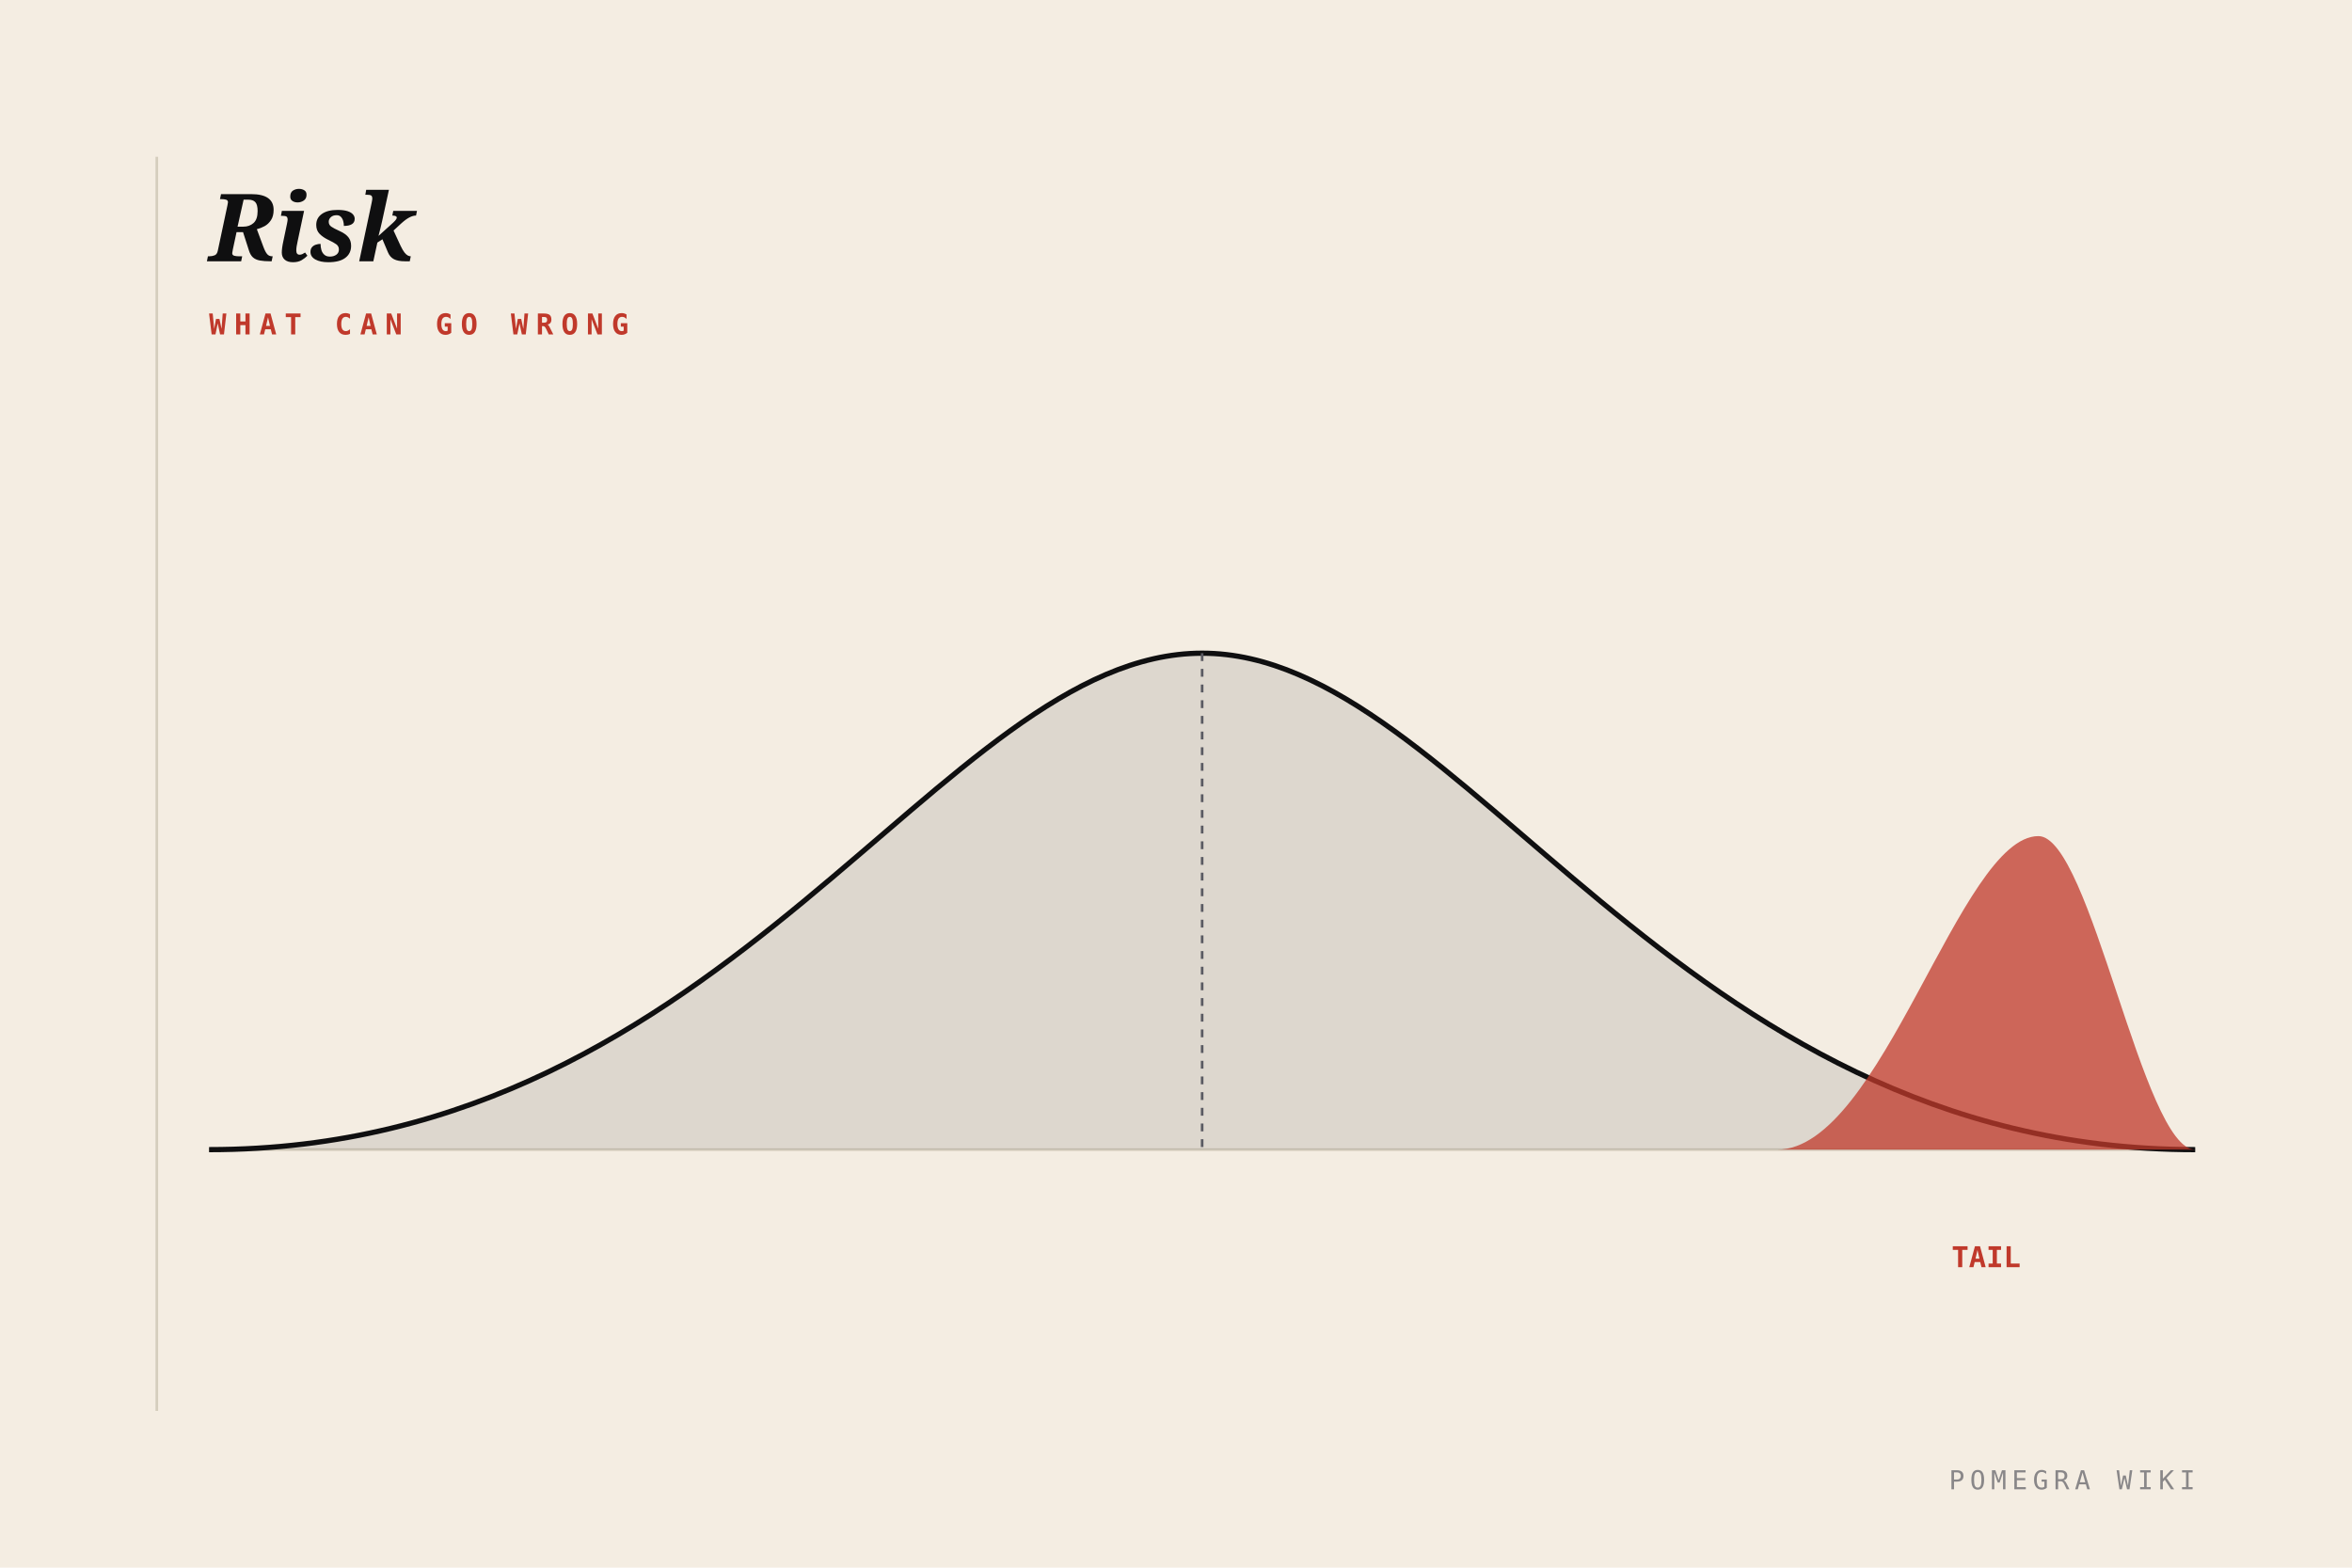
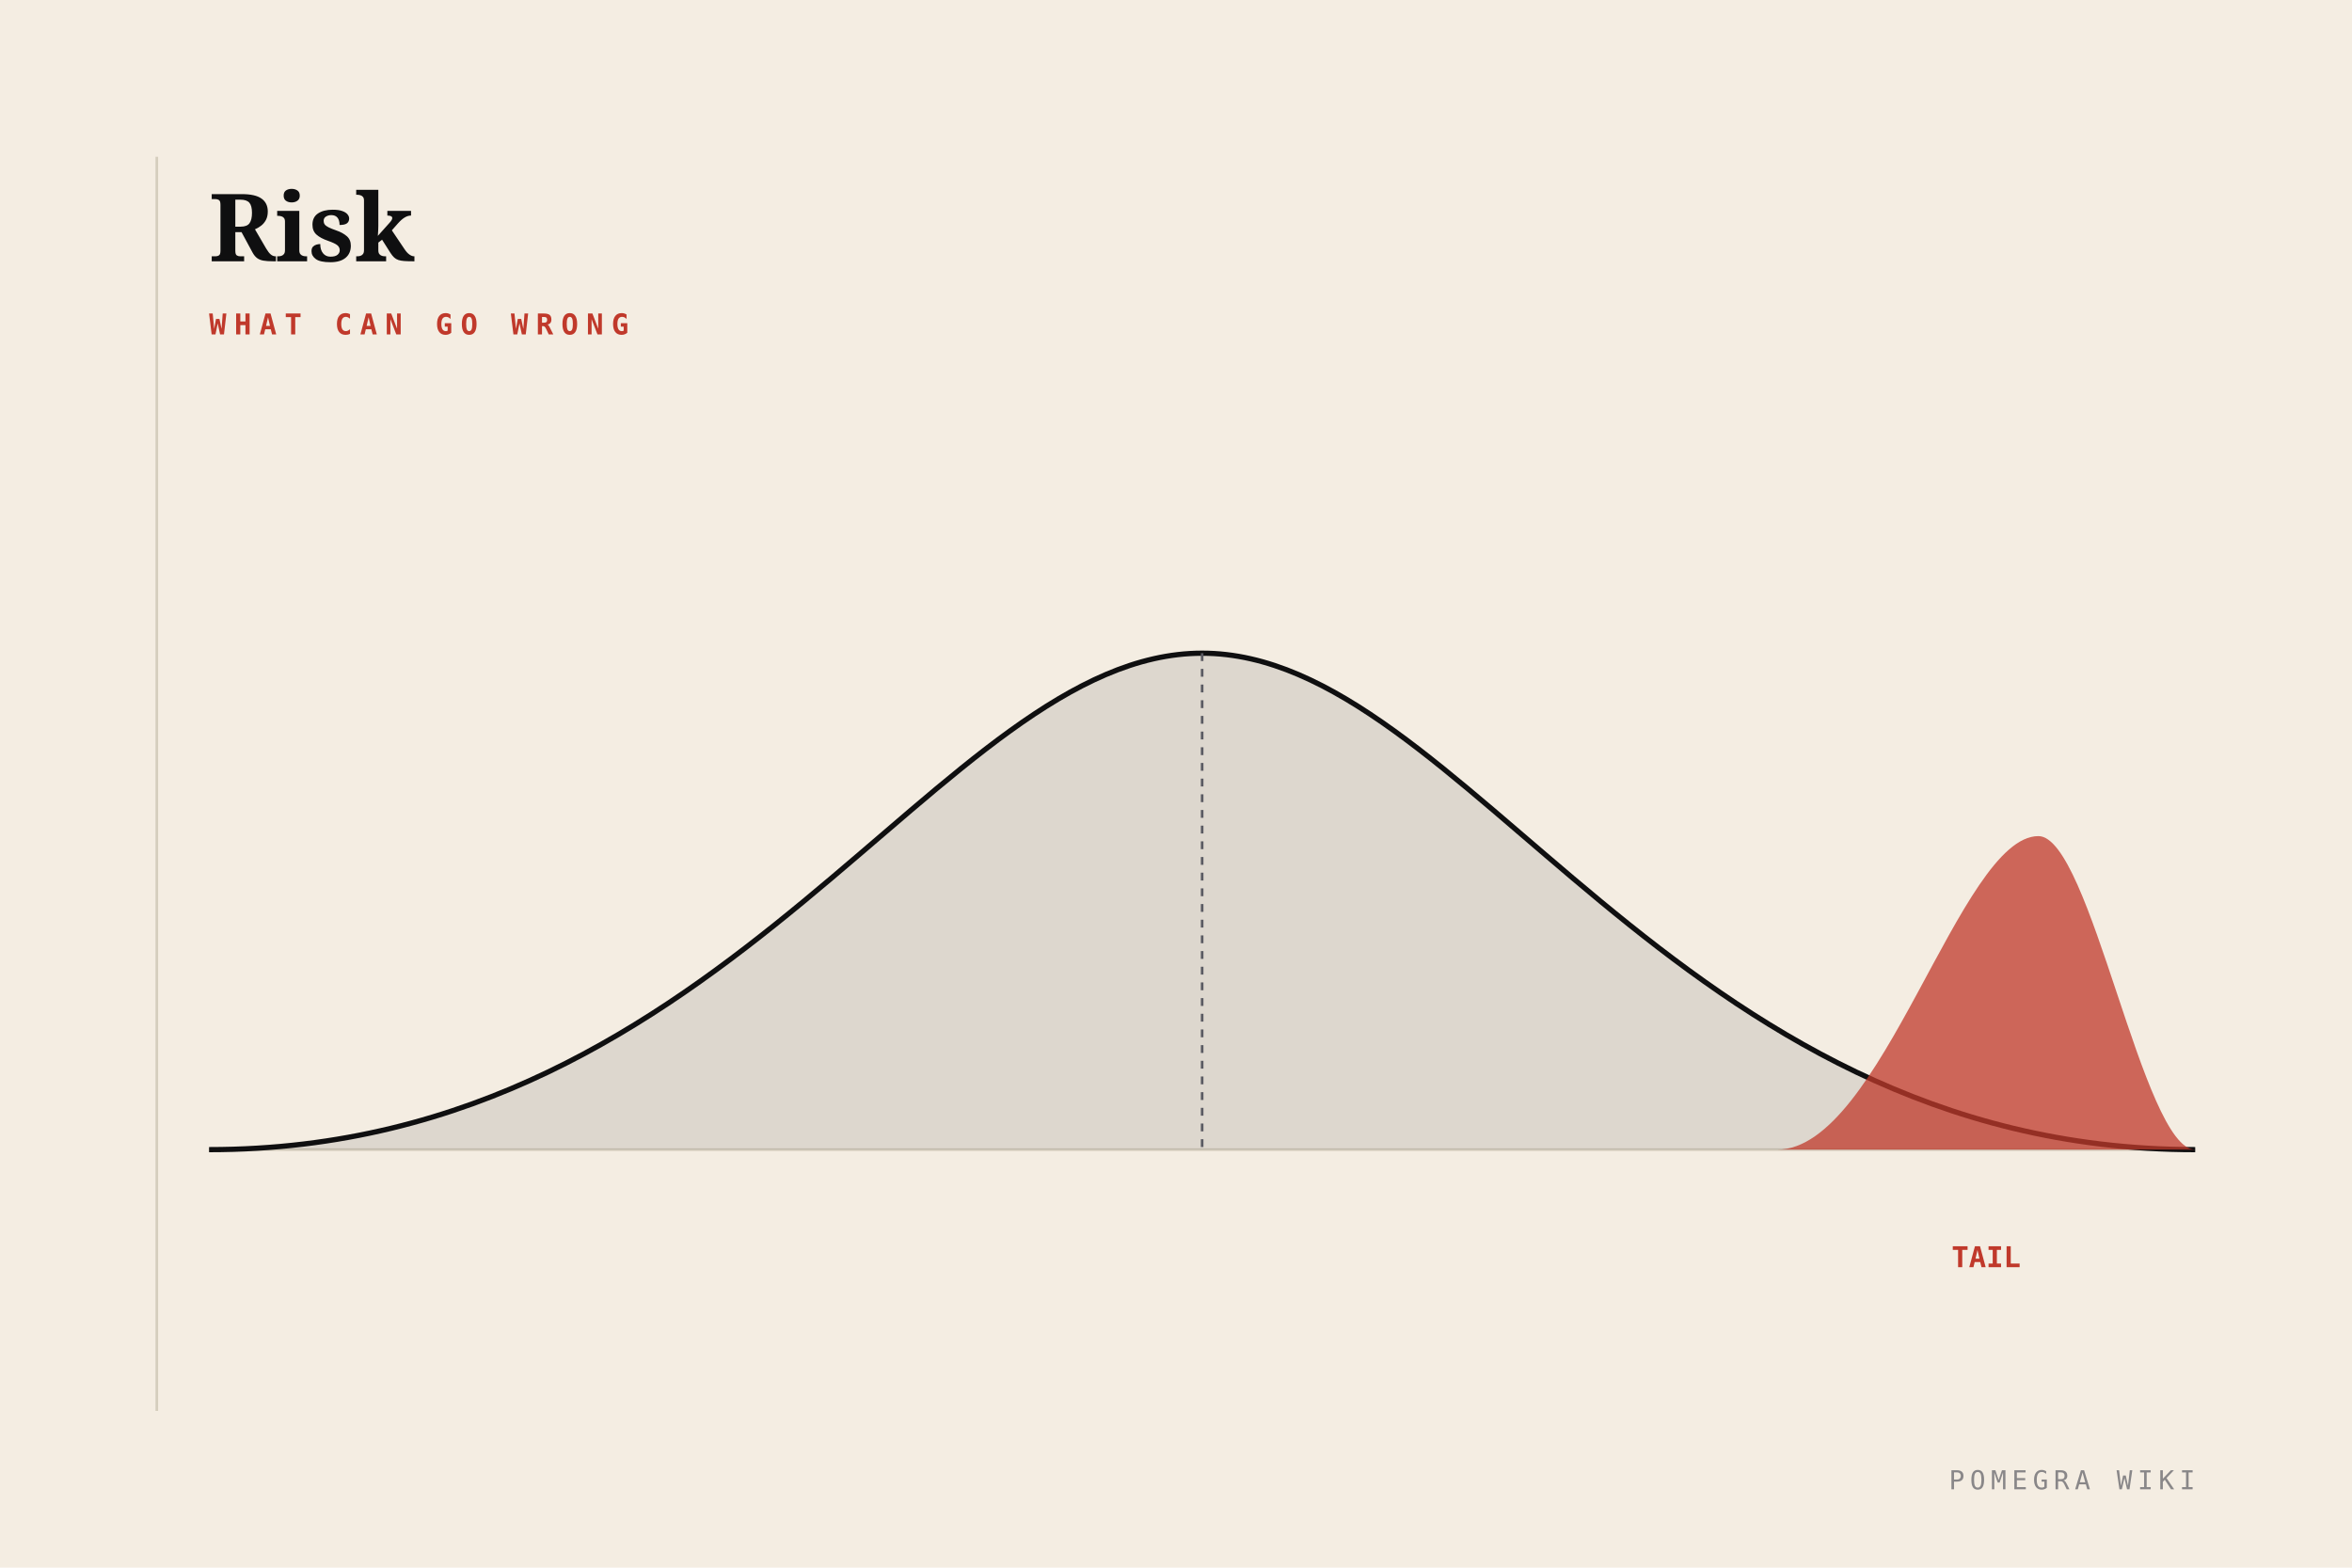
<svg xmlns="http://www.w3.org/2000/svg" viewBox="0 0 900 600" preserveAspectRatio="xMidYMid slice" role="img" aria-label="Risk">
  <rect width="900" height="600" fill="#f4ede2" />
  <line x1="60" y1="60" x2="60" y2="540" stroke="#d4cdbd" stroke-width="1" />
-   <text x="80" y="100" font-family="'Fraunces',Georgia,serif" font-style="italic" font-size="36" fill="#0f0f10" font-weight="600">Risk</text>
+   <text x="80" y="100" font-family="'Source Serif 4','Source Serif Pro',Georgia,serif" font-size="36" fill="#0f0f10" font-weight="600">Risk</text>
  <text x="80" y="128" font-family="ui-monospace,SFMono-Regular,Menlo,monospace" font-size="11" fill="#c0392b" letter-spacing="3" font-weight="700">WHAT CAN GO WRONG</text>
  <g transform="translate(80,220)">
    <line x1="0" y1="220" x2="760" y2="220" stroke="#d4cdbd" stroke-width="1" />
    <path d="M 0 220 C 200 220, 280 30, 380 30 C 480 30, 560 220, 760 220 Z" fill="#0f0f10" opacity="0.10" />
    <path d="M 0 220 C 200 220, 280 30, 380 30 C 480 30, 560 220, 760 220" fill="none" stroke="#0f0f10" stroke-width="2" />
    <path d="M 600 220 C 640 220, 670 100, 700 100 C 720 100, 740 220, 760 220 Z" fill="#c0392b" opacity="0.75" />
    <line x1="380" y1="30" x2="380" y2="220" stroke="#5b5b63" stroke-width="1" stroke-dasharray="3 3" />
    <text x="680" y="265" font-family="ui-monospace,monospace" font-size="11" fill="#c0392b" font-weight="700" text-anchor="middle">TAIL</text>
  </g>
  <text x="840" y="570" font-family="ui-monospace,monospace" font-size="10" fill="#5b5b63" letter-spacing="2" text-anchor="end" opacity="0.7">POMEGRA WIKI</text>
</svg>
